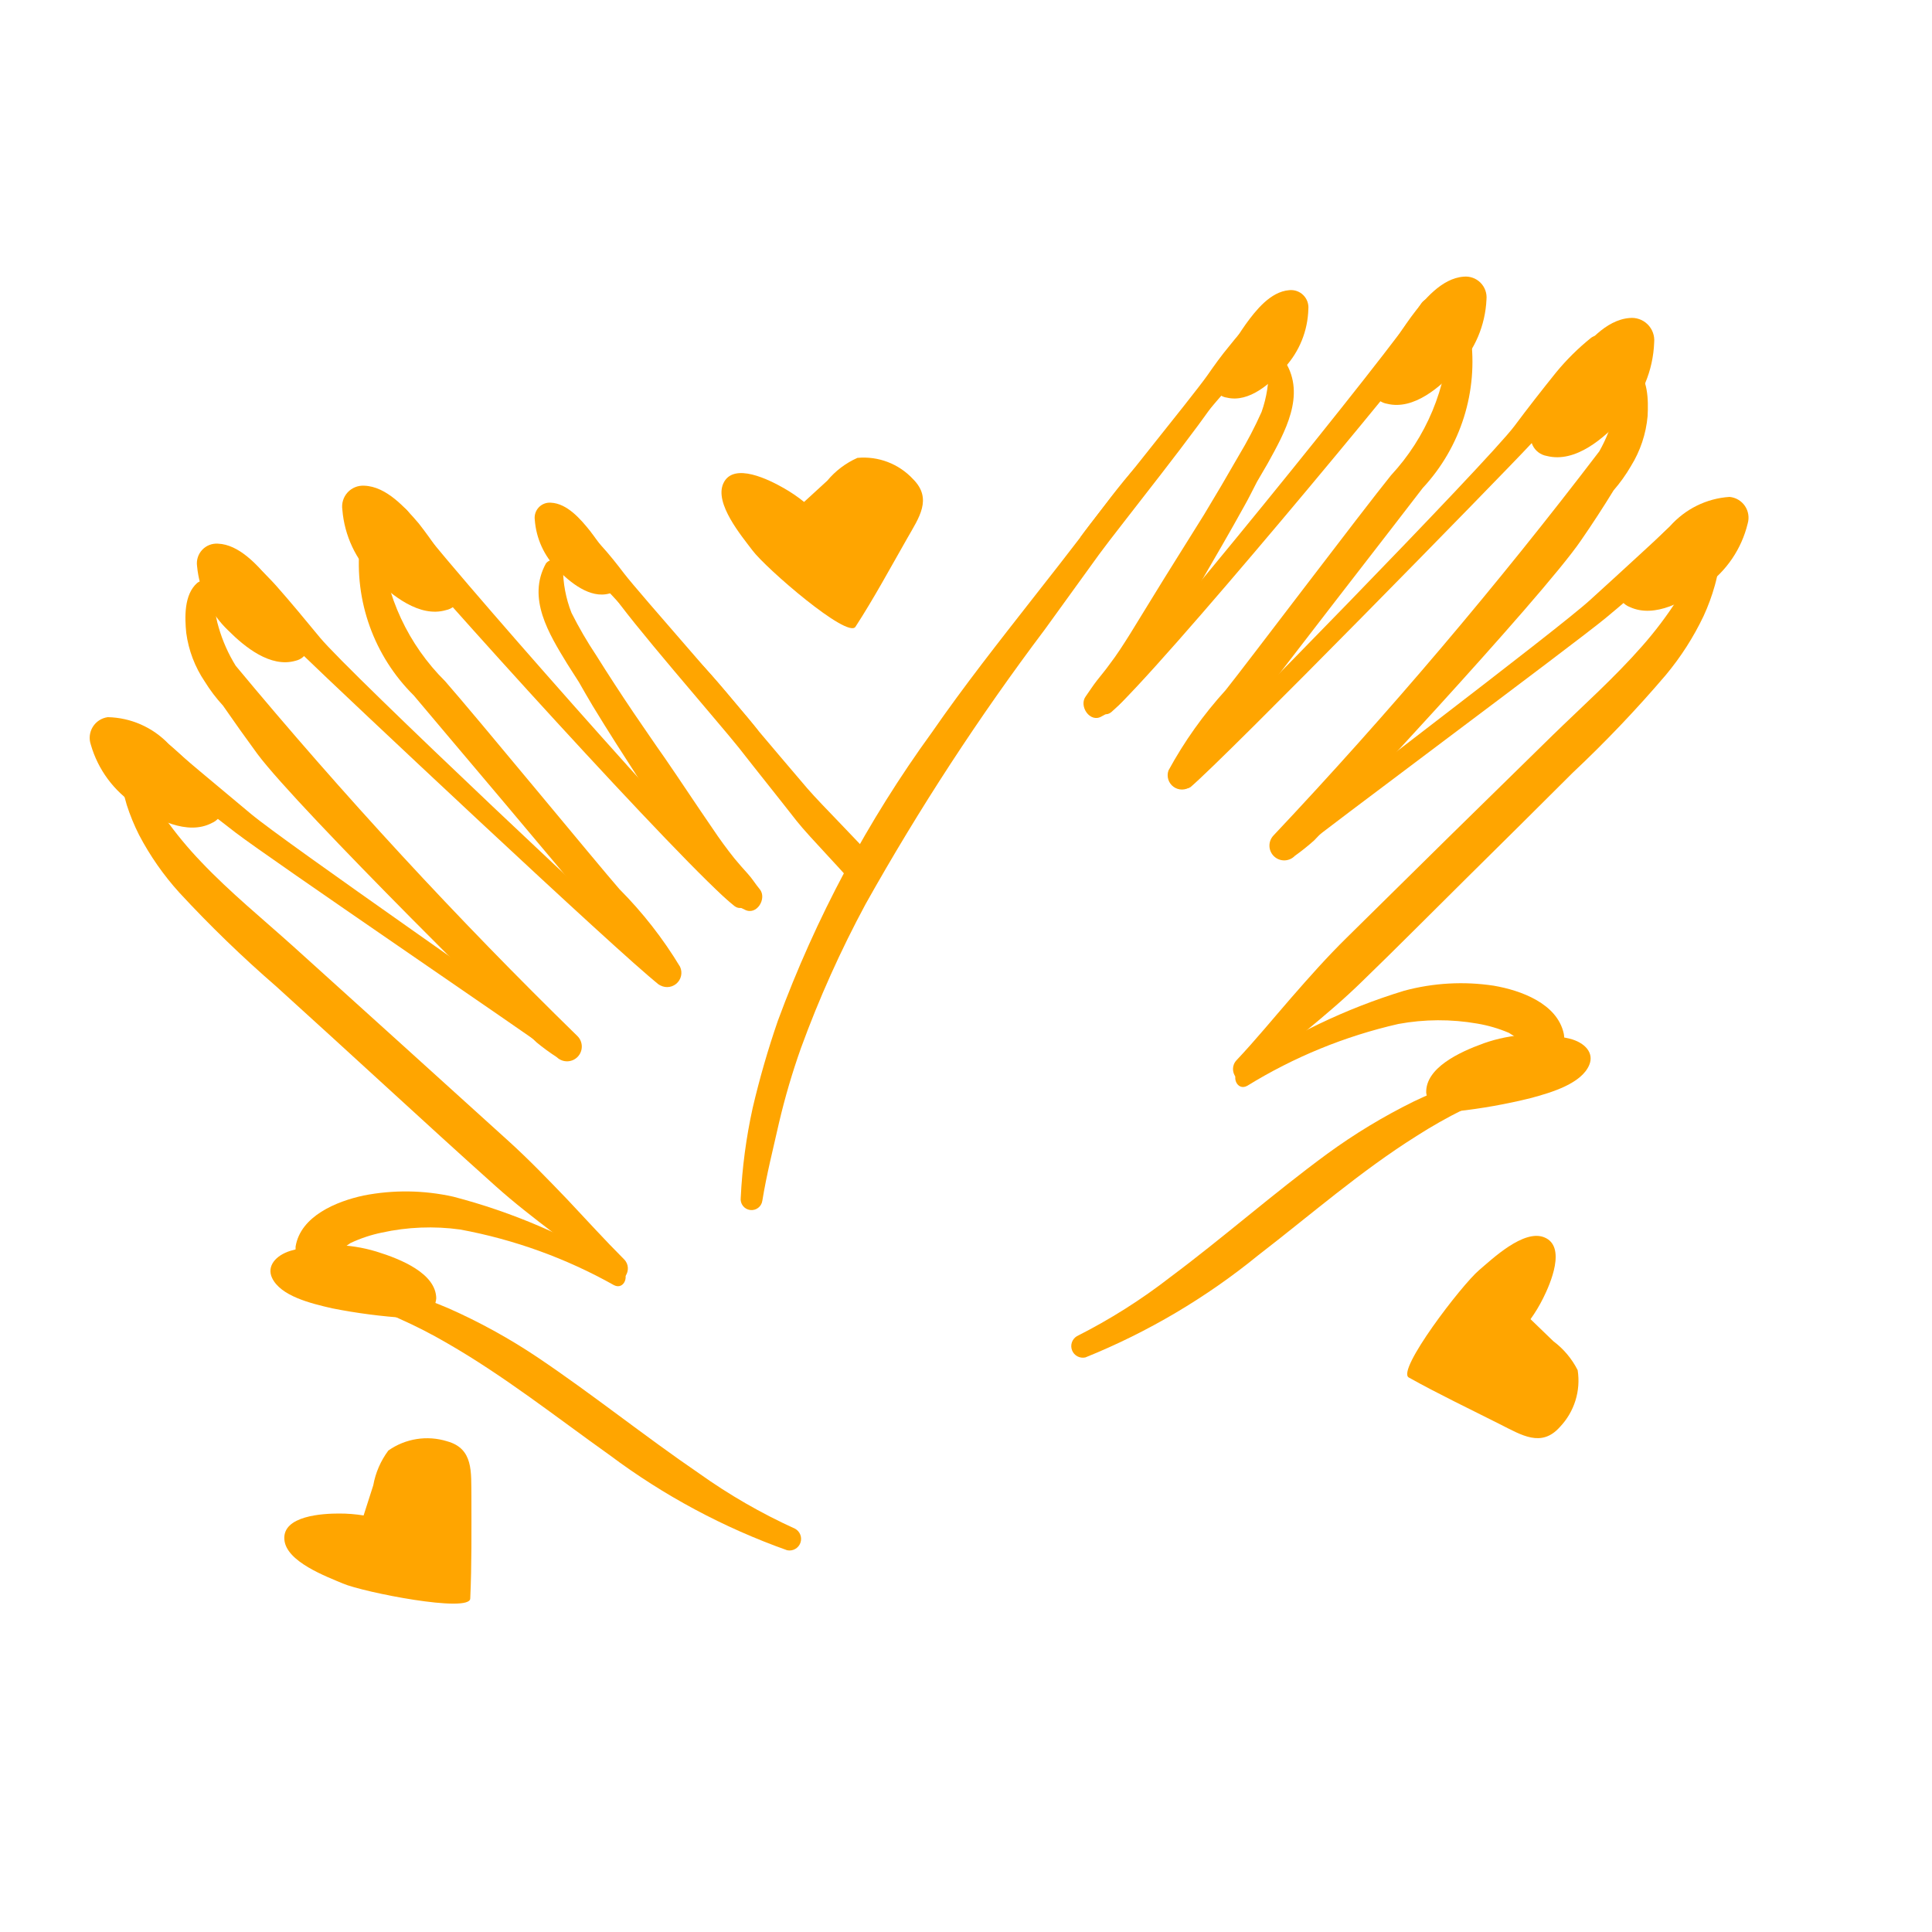
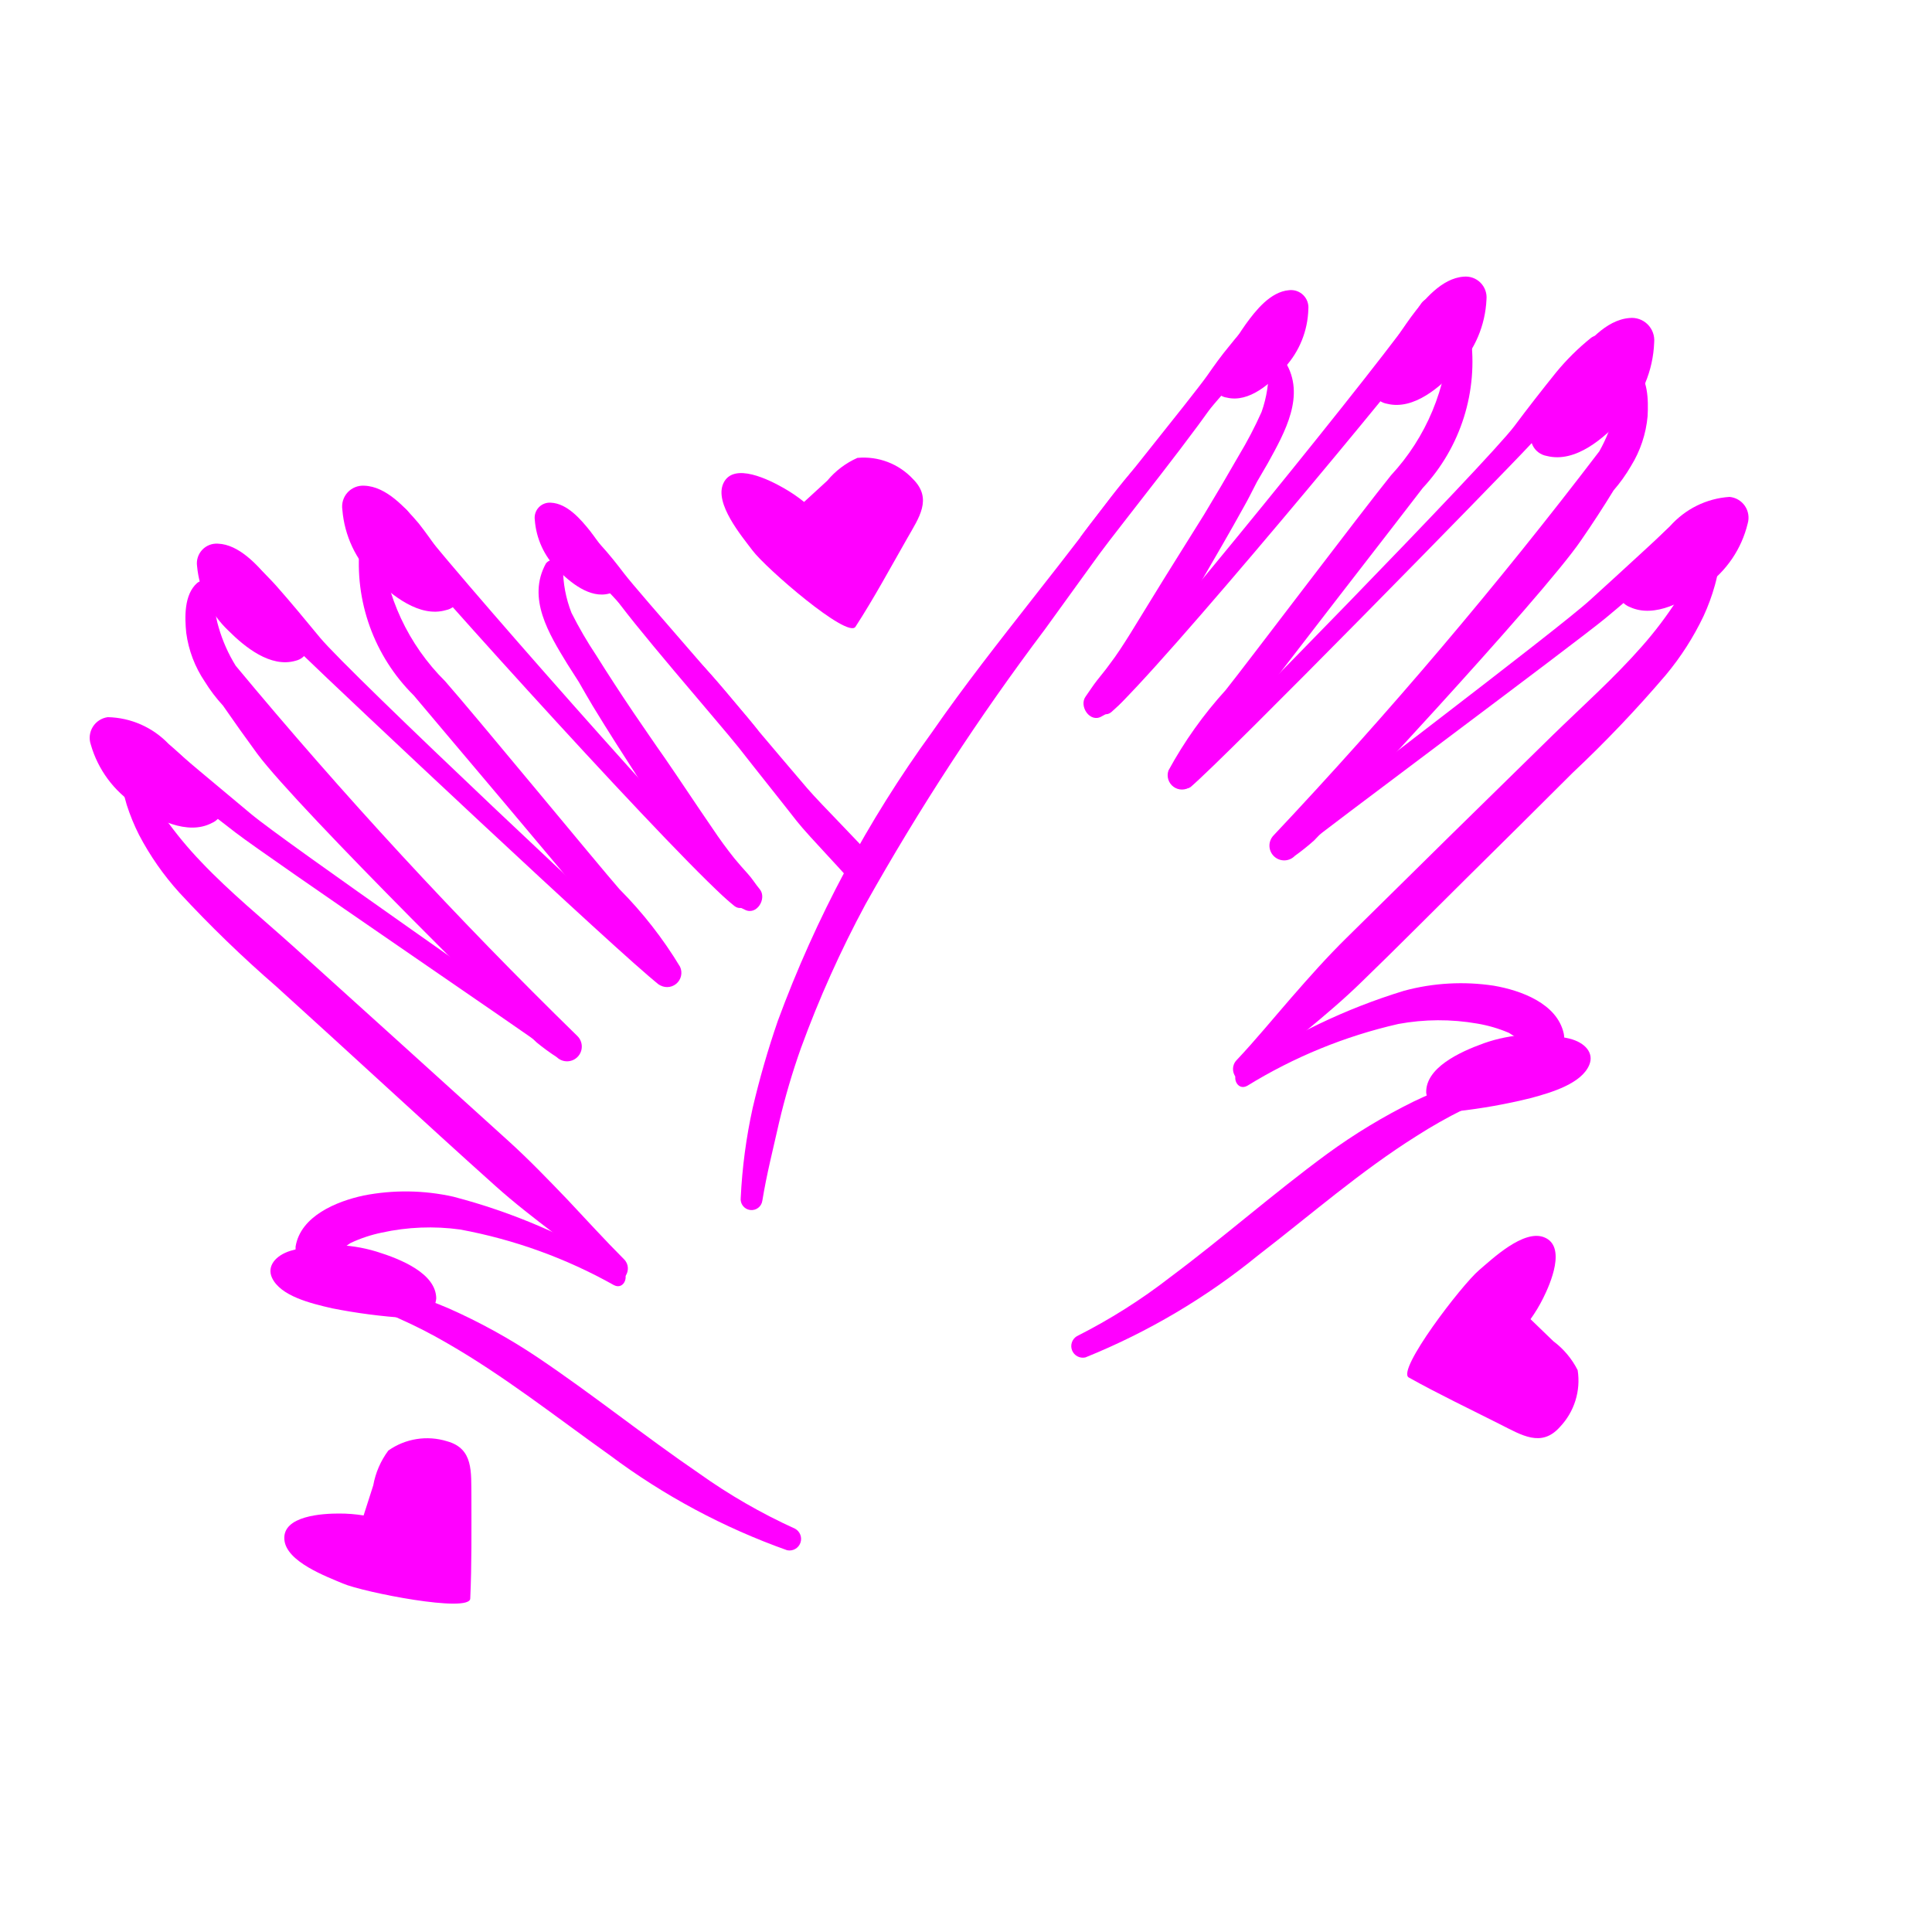
- <svg xmlns="http://www.w3.org/2000/svg" data-name="Layer 1" viewBox="0 0 5 5" x="0px" y="0px" style="fill:orange">
+ <svg xmlns="http://www.w3.org/2000/svg" data-name="Layer 1" viewBox="0 0 5 5" x="0px" y="0px" style="fill:fuchsia">
  <path d="M3.326.936a.025.025,0,0,0-.043.012.319.319,0,0,1-.018.118A1.043,1.043,0,0,1,3.206,1.179q-.044.077-.09.153c-.025.04-.05.08-.075.12-.039.062-.077.125-.116.188-.017.027-.034.054-.054.08-.01.014-.021.027-.032.041S2.82,1.788,2.81,1.802c-.019.025.011.07.041.052a.232.232,0,0,0,.044-.029.432.432,0,0,0,.037-.041.91.91,0,0,0,.055-.079c.041-.064.079-.129.118-.194.039-.067.078-.134.115-.201.012-.021.022-.042.033-.063l.028-.048C3.325,1.119,3.38,1.023,3.326.936Z" />
  <path d="M3.806.869A.029.029,0,0,0,3.778.845a.028.028,0,0,0-.028.025.564.564,0,0,1-.15.36c-.076.094-.376.491-.428.556a1.065,1.065,0,0,0-.148.208.037.037,0,0,0,.057.042,1.047,1.047,0,0,0,.157-.196c.05-.069.397-.515.444-.577A.48.48,0,0,0,3.806.869Z" />
  <path d="M4.264,1.077c.002-.041.002-.1-.034-.128A.025.025,0,0,0,4.192.96a.193.193,0,0,0-.005.054.252.252,0,0,1-.008.053.399.399,0,0,1-.04.101,12.52,12.52,0,0,1-.843.994.038.038,0,0,0,.055.053.593.593,0,0,0,.05-.04c.019-.018.589-.627.691-.777.029-.042.057-.085.084-.129a.408.408,0,0,0,.045-.063A.295.295,0,0,0,4.264,1.077Z" />
  <path d="M4.375,1.327c-.027.003-.047.031-.067.049l-.063.058q-.064.059-.129.118c-.085.078-.716.554-.804.628-.023.02.005.056.028.038.09-.073.726-.545.816-.619q.065-.054.129-.111l.067-.059c.023-.02.048-.035.056-.067A.03.03,0,0,0,4.375,1.327Z" />
  <path d="M4.452,1.421a.024.024,0,1,0-.048-.006.204.204,0,0,1-.014.037c-.004.012-.01.024-.015.036a.468.468,0,0,1-.035.065.993.993,0,0,1-.09.119c-.072.082-.154.155-.232.231q-.267.261-.532.523c-.051.05-.098.103-.145.157-.047.054-.092.109-.141.161-.025.027.007.072.035.046.095-.085.198-.16.289-.249.092-.089.182-.18.273-.27s.182-.18.273-.271a3.173,3.173,0,0,0,.241-.253.723.723,0,0,0,.098-.153.531.531,0,0,0,.029-.079c.004-.014.007-.029.01-.043C4.451,1.454,4.449,1.438,4.452,1.421Z" />
  <path d="M4.047,2.675c-.017-.078-.111-.112-.181-.124a.565.565,0,0,0-.232.013,1.565,1.565,0,0,0-.425.204c-.025.015-.008.057.019.042a1.292,1.292,0,0,1,.391-.16.578.578,0,0,1,.204-.001.362.362,0,0,1,.082.024.497.497,0,0,1,.067.048C4.005,2.741,4.056,2.718,4.047,2.675Z" />
  <path d="M3.932,2.786a.025.025,0,0,0-.032-.014c-.043.011-.086.017-.128.032a1.048,1.048,0,0,0-.114.047,1.515,1.515,0,0,0-.223.135c-.139.102-.268.216-.406.319a1.482,1.482,0,0,1-.242.153.03.03,0,0,0,.022.055,1.738,1.738,0,0,0,.448-.265c.135-.104.264-.217.409-.308a1.259,1.259,0,0,1,.12-.068A.721.721,0,0,1,3.918,2.818.025.025,0,0,0,3.932,2.786Z" />
  <path d="M4.118.874a.623.623,0,0,0-.091.09c-.037.046-.073.092-.108.139-.071.094-.781.82-.868.9a.023.023,0,0,0,.03.034c.09-.076.8-.801.88-.887.04-.043.079-.087.118-.131A.812.812,0,0,0,4.165.925C4.18.898,4.15.852,4.118.874Z" />
  <path d="M3.677.787c-.081.125-.724.915-.83,1.02-.021.02.006.055.029.036C2.993,1.743,3.647.956,3.737.832,3.766.792,3.703.747,3.677.787Z" />
  <path d="M3.252.837c-.031.005-.052.036-.071.059-.02.024-.038.049-.056.075-.037.053-.292.366-.328.418a.022.022,0,0,0,.035.026c.041-.048.298-.357.34-.404C3.193.988,3.212.965,3.232.943S3.28.9,3.286.87A.03.03,0,0,0,3.252.837Z" />
  <path d="M2.945,1.202c-.049.054-.093.115-.137.173q-.066.086-.133.171c-.09.115-.18.229-.263.349a3.085,3.085,0,0,0-.399.747,2.298,2.298,0,0,0-.065.225,1.389,1.389,0,0,0-.031.233.028.028,0,0,0,.056.007c.011-.068.028-.134.043-.201a1.826,1.826,0,0,1,.057-.194,2.835,2.835,0,0,1,.167-.372,6.312,6.312,0,0,1,.464-.711c.047-.065.094-.13.141-.195.048-.066.274-.347.314-.418A1.784,1.784,0,0,0,2.945,1.202Z" />
  <path d="M1.413,1.458a.025.025,0,0,1,.044.011.319.319,0,0,0,.022.117,1.043,1.043,0,0,0,.064.11q.047.075.097.149c.027.039.053.078.08.116.042.061.082.122.124.183.018.027.037.053.057.078.011.013.022.026.034.039s.02.027.031.04c.02.024-.008.07-.039.053a.232.232,0,0,1-.046-.027.432.432,0,0,1-.039-.039.91.91,0,0,1-.058-.077C1.74,2.15,1.699,2.086,1.658,2.023c-.042-.065-.084-.13-.124-.196-.012-.02-.024-.041-.036-.062L1.468,1.718C1.421,1.641,1.363,1.548,1.413,1.458Z" />
  <path d="M.931,1.411a.029.029,0,0,1,.027-.025.028.028,0,0,1,.029.023.564.564,0,0,0,.165.354c.08.091.396.475.451.538a1.065,1.065,0,0,1,.157.201.037.037,0,0,1-.056.045,1.047,1.047,0,0,1-.165-.189c-.052-.067-.418-.498-.468-.558A.48.48,0,0,1,.931,1.411Z" />
  <path d="M.482,1.638C.478,1.598.476,1.539.51,1.509a.025.025,0,0,1,.039.009.193.193,0,0,1,.007.054.252.252,0,0,0,.01.052.399.399,0,0,0,.044.099,12.52,12.52,0,0,0,.884.958.038.038,0,0,1-.053.055.593.593,0,0,1-.052-.038c-.02-.017-.615-.602-.723-.747C.636,1.91.606,1.868.577,1.826A.408.408,0,0,1,.53,1.764.295.295,0,0,1,.482,1.638Z" />
  <path d="M.381,1.893c.027.001.049.029.069.046l.065.055q.067.056.134.112c.088.074.739.523.829.594.024.019-.003.057-.027.039C1.358,2.671.703,2.226.61,2.155q-.068-.052-.134-.105l-.069-.056C.384,1.975.358,1.96.349,1.929A.03.03,0,0,1,.381,1.893Z" />
  <path d="M.309,1.99a.024.024,0,1,1,.047-.008.204.204,0,0,0,.016.036c.005.012.011.024.016.035a.468.468,0,0,0,.038.063.993.993,0,0,0,.095.115c.075.079.16.148.241.221q.277.25.554.501c.053.048.102.099.152.151.049.052.097.105.147.155.026.026-.004.072-.033.048-.098-.081-.204-.152-.299-.237-.095-.085-.19-.172-.284-.258s-.189-.173-.284-.259a3.173,3.173,0,0,1-.251-.243.723.723,0,0,1-.104-.149.531.531,0,0,1-.032-.078c-.004-.014-.008-.028-.011-.043C.31,2.023.312,2.007.309,1.99Z" />
  <path d="M.765,3.226c.013-.079.106-.117.176-.132a.565.565,0,0,1,.232.003,1.565,1.565,0,0,1,.433.186c.026.014.01.057-.017.043a1.292,1.292,0,0,0-.398-.144.578.578,0,0,0-.203.008.362.362,0,0,0-.081.027.497.497,0,0,0-.065.051A.048.048,0,0,1,.765,3.226Z" />
  <path d="M.885,3.332a.025.025,0,0,1,.031-.015c.043.009.086.014.129.027a1.048,1.048,0,0,1,.116.042,1.515,1.515,0,0,1,.229.126c.143.096.277.204.419.301a1.482,1.482,0,0,0,.248.143.03.03,0,0,1-.02.056,1.738,1.738,0,0,1-.459-.246c-.139-.099-.273-.205-.421-.29a1.259,1.259,0,0,0-.123-.063A.721.721,0,0,0,.9,3.364.025.025,0,0,1,.885,3.332Z" />
  <path d="M.619,1.429a.623.623,0,0,1,.095.086c.039.044.076.089.114.135.075.091.815.787.905.862a.023.023,0,0,1-.029.035C1.61,2.475.871,1.78.787,1.698.745,1.657.704,1.614.664,1.572a.812.812,0,0,1-.089-.09C.558,1.455.586,1.408.619,1.429Z" />
  <path d="M1.056,1.324c.086.121.762.884.872.984.021.019-.003.055-.027.037C1.78,2.251,1.093,1.491.998,1.371.967,1.333,1.028,1.285,1.056,1.324Z" />
  <path d="M1.483,1.356c.031.004.053.034.073.056.021.023.04.047.059.072.039.051.307.353.345.404a.022.022,0,0,1-.034.028c-.043-.046-.313-.345-.356-.39-.021-.022-.041-.043-.062-.065s-.05-.041-.057-.071A.03.03,0,0,1,1.483,1.356Z" />
  <path d="M2.062,2.125c.034.043.131.141.164.184.014-.027.028-.053.04-.08C2.228,2.184,2.127,2.084,2.089,2.04q-.07-.082-.14-.165c-.047-.056-.093-.115-.144-.167A1.784,1.784,0,0,0,1.581,1.531c.043.069.281.341.331.404C1.962,1.999,2.012,2.061,2.062,2.125Z" />
  <path d="M4.062,2.688c.04.01.064.037.051.068-.02.048-.096.071-.152.086a1.466,1.466,0,0,1-.191.034l-.011 0a.056.056,0,0,1-.068-.048c-.002-.064.085-.105.149-.128A.394.394,0,0,1,4.062,2.688Z" />
  <path d="M4.281.886A.058.058,0,0,0,4.217.823c-.062.005-.112.066-.147.112a1.189,1.189,0,0,0-.098.161l-.004.01a.05.05,0,0,0,.035.074c.075.019.149-.047.196-.098A.302.302,0,0,0,4.281.886Z" />
  <path d="M4.523,1.355a.054.054,0,0,0-.047-.069.224.224,0,0,0-.154.076,1.101,1.101,0,0,0-.118.128l-.005.008a.046.046,0,0,0,.019.073c.065.03.144-.016.195-.054A.279.279,0,0,0,4.523,1.355Z" />
  <path d="M1.384,1.345a.039.039,0,0,1,.042-.044c.042.002.077.043.101.073a.802.802,0,0,1,.069.106l.003.006a.034.034,0,0,1-.022.05c-.05.014-.102-.029-.134-.062A.203.203,0,0,1,1.384,1.345Z" />
  <path d="M.752,3.237c-.039.012-.062.04-.048.07.022.047.099.066.156.079a1.466,1.466,0,0,0,.192.025l.011-0A.056.056,0,0,0,1.129,3.36c-.001-.064-.09-.101-.155-.121A.394.394,0,0,0,.752,3.237Z" />
  <path d="M.51,1.465A.051.051,0,0,1,.564,1.407c.054.002.101.054.133.092a1.039,1.039,0,0,1,.092.137l.004.008a.044.044,0,0,1-.028.066c-.065.019-.132-.036-.174-.078A.264.264,0,0,1,.51,1.465Z" />
  <path d="M.886,1.319a.054.054,0,0,1,.057-.062c.057.002.106.057.141.098A1.101,1.101,0,0,1,1.18,1.5l.004.009a.046.046,0,0,1-.03.07c-.068.02-.14-.038-.185-.083A.279.279,0,0,1,.886,1.319Z" />
  <path d="M.235,1.927a.054.054,0,0,1,.044-.071.224.224,0,0,1,.157.069,1.101,1.101,0,0,1,.123.123l.005.008a.046.046,0,0,1-.016.074c-.063.033-.145-.01-.197-.046A.279.279,0,0,1,.235,1.927Z" />
  <path d="M3.386.8A.045.045,0,0,0,3.336.751c-.048.004-.086.052-.112.088A.918.918,0,0,0,3.15.964L3.147.972a.038.038,0,0,0,.028.057c.058.014.115-.038.15-.078A.233.233,0,0,0,3.386.8Z" />
  <path d="M3.847.775A.054.054,0,0,0,3.788.716c-.057.004-.104.061-.136.104a1.101,1.101,0,0,0-.091.149L3.557.977a.046.046,0,0,0,.033.068c.069.017.138-.044.181-.091A.279.279,0,0,0,3.847.775Z" />
  <path d="M4.037,3.693a.174.174,0,0,0,.046-.147.214.214,0,0,0-.063-.075l-.059-.057a.391.391,0,0,0,.033-.055c.018-.036.061-.134.002-.157-.053-.021-.134.056-.168.085-.045.038-.215.26-.182.278.077.043.157.081.236.121C3.938,3.714,3.989,3.747,4.037,3.693Z" />
  <path d="M2.363,1.24A.174.174,0,0,0,2.219,1.185a.214.214,0,0,0-.078.059L2.081,1.299a.391.391,0,0,0-.053-.036c-.035-.02-.13-.069-.156-.012-.024.052.048.137.075.173.035.047.247.23.267.198.048-.074.09-.152.134-.229C2.378,1.34,2.414,1.291,2.363,1.24Z" />
  <path d="M1.157,3.73a.174.174,0,0,0-.152.024.214.214,0,0,0-.039.09l-.025.078a.391.391,0,0,0-.064-.005c-.04,0-.147.005-.141.068.005.057.109.095.151.113.054.023.329.077.33.039.004-.088.003-.177.003-.265C1.219,3.81,1.226,3.749,1.157,3.73Z" />
</svg>
